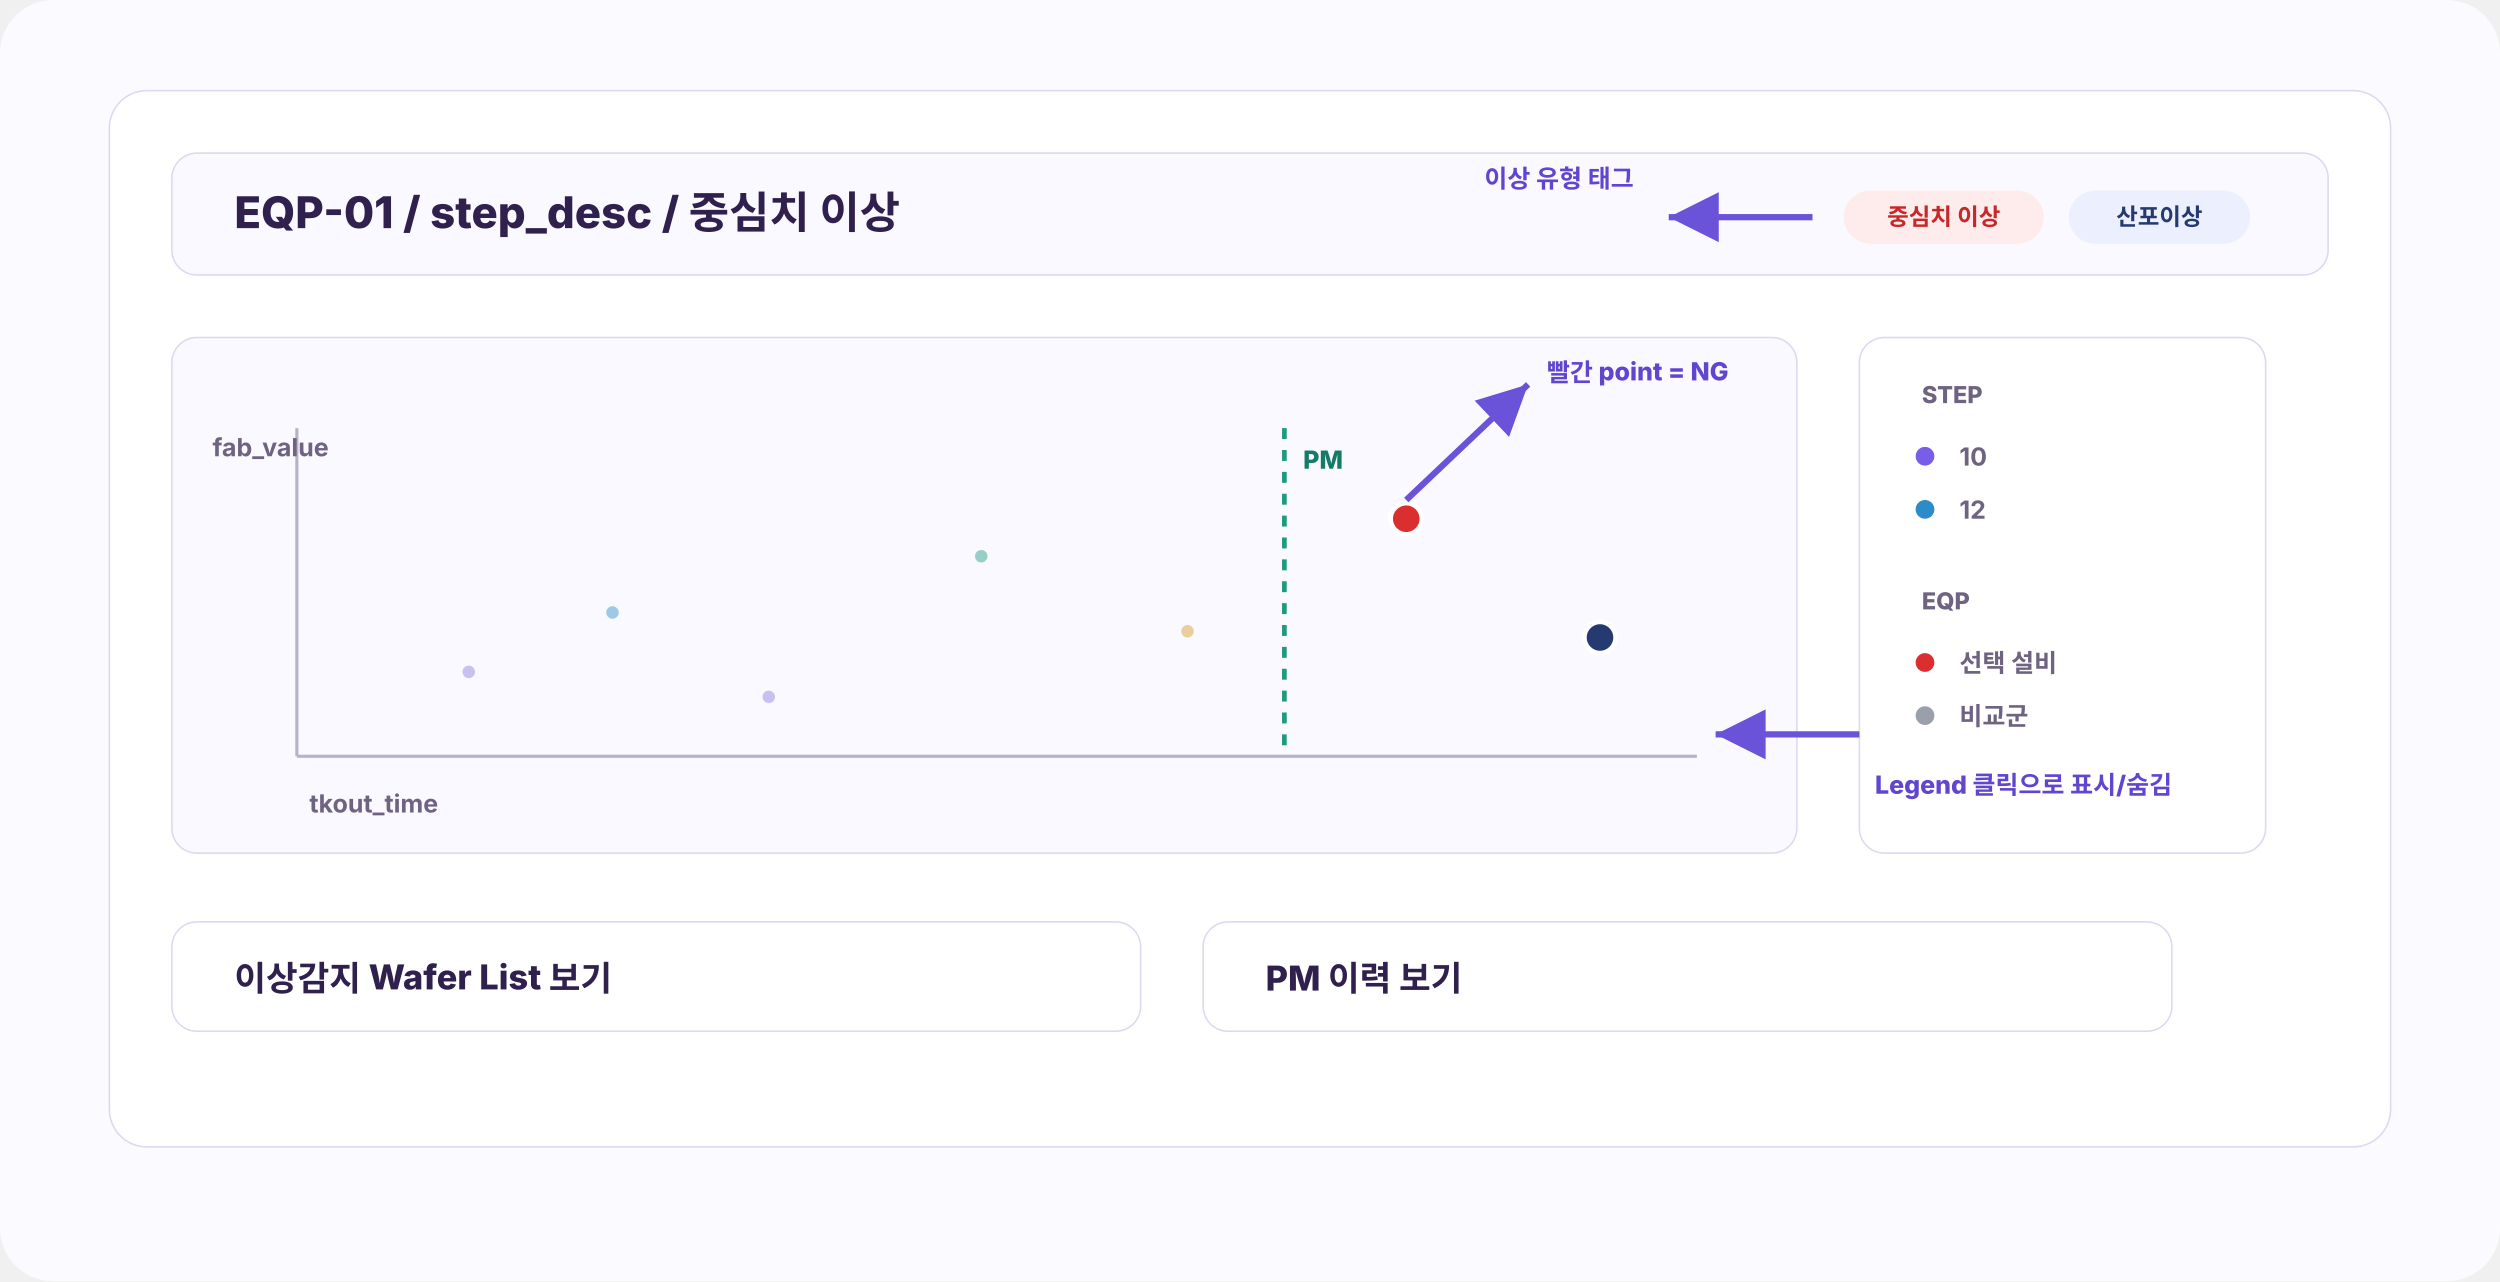
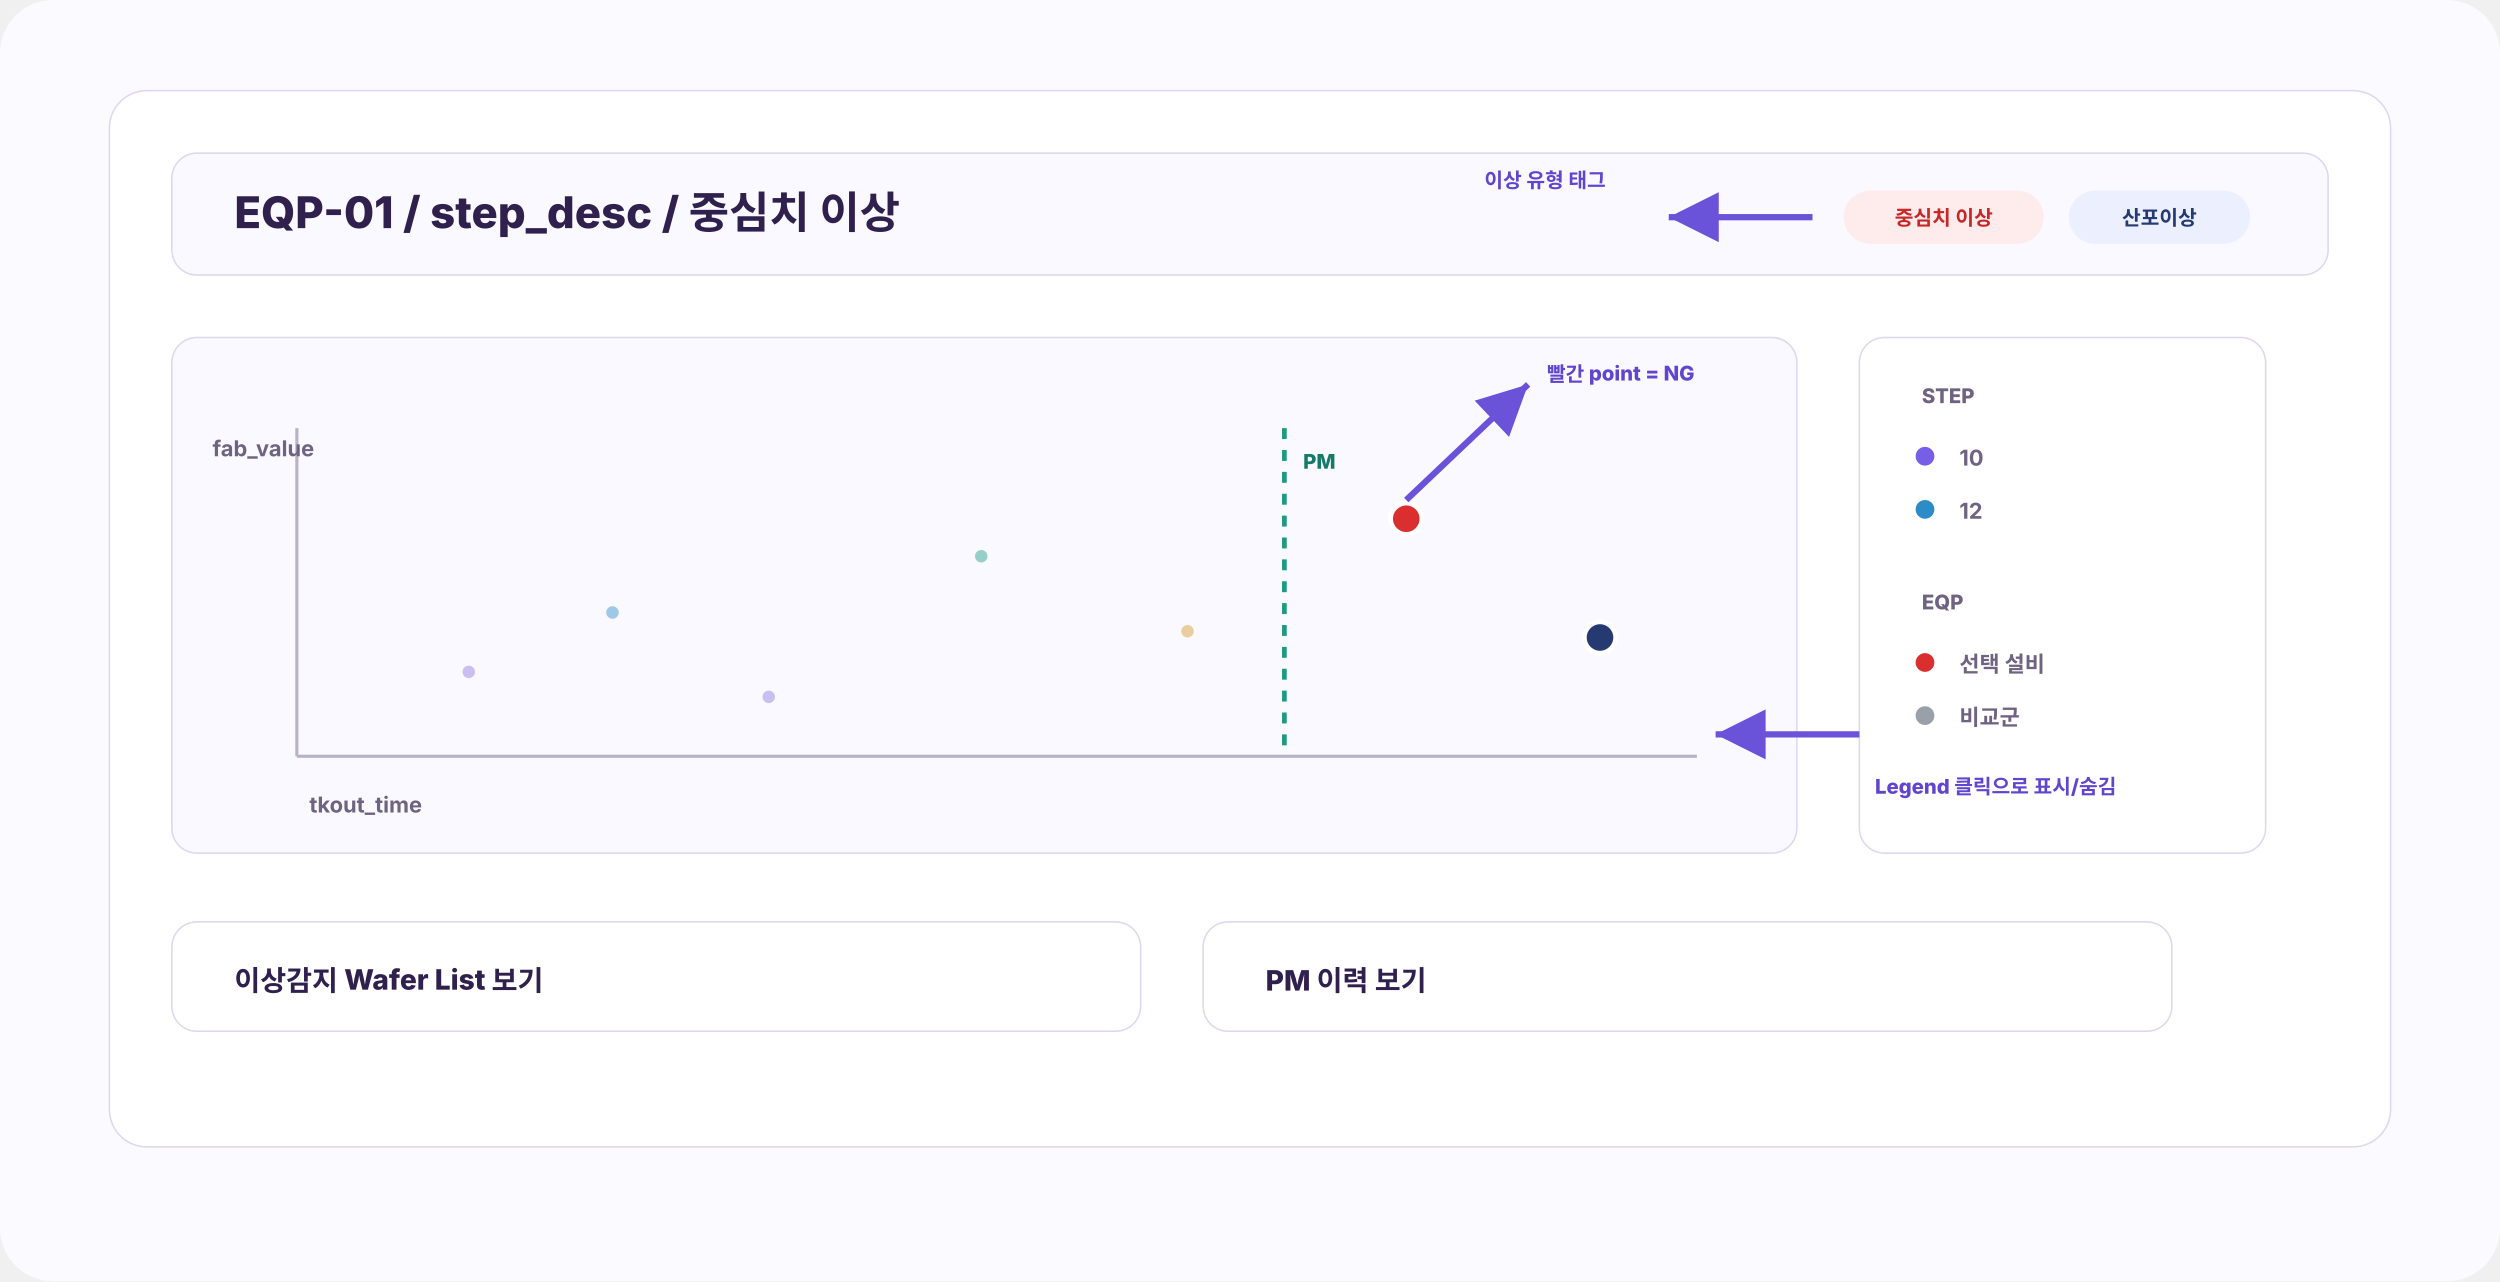
<svg xmlns="http://www.w3.org/2000/svg" width="1600" height="820" viewBox="0 0 1600 820" role="img" aria-labelledby="title desc">
  <defs>
    <marker id="arrow" markerWidth="12" markerHeight="12" refX="10" refY="6" orient="auto">
      <path d="M2 2l8 4-8 4z" fill="#6a52d9" />
    </marker>
    <style>
      text{font-family:Pretendard,Inter,Arial,sans-serif}
      .h1{fill:#2f204d;font-size:28px;font-weight:800}
-       .h2{fill:#2f204d;font-size:22px;font-weight:800}
-       .label{fill:#6f6382;font-size:15px;font-weight:800}
-       .body{fill:#6f6382;font-size:16px;font-weight:650}
-       .call{fill:#6045cf;font-size:16px;font-weight:800}
+       .h2{fill:#2f204d;font-size:18px;font-weight:800}
+       .label{fill:#6f6382;font-size:13px;font-weight:800}
+       .body{fill:#6f6382;font-size:14px;font-weight:650}
+       .call{fill:#6045cf;font-size:13px;font-weight:800}
    </style>
  </defs>
  <rect width="1600" height="820" rx="34" fill="#fbfaff" />
  <rect x="70" y="58" width="1460" height="676" rx="24" fill="#ffffff" stroke="#ded7ef" />
  <rect x="110" y="98" width="1380" height="78" rx="16" fill="#faf9ff" stroke="#ded7ef" />
  <text class="h1" x="150" y="146">EQP-01 / step_desc / 중심치 이상</text>
  <rect x="1180" y="122" width="128" height="34" rx="17" fill="#feecec" />
-   <text x="1244" y="144" text-anchor="middle" fill="#c82727" font-family="Pretendard,Inter,Arial,sans-serif" font-size="15" font-weight="800">중심치 이상</text>
+   <text x="1244" y="144" text-anchor="middle" fill="#c82727" font-family="Pretendard,Inter,Arial,sans-serif" font-size="13" font-weight="800">중심치 이상</text>
  <rect x="1324" y="122" width="116" height="34" rx="17" fill="#eceffd" />
-   <text x="1382" y="144" text-anchor="middle" fill="#263a72" font-family="Pretendard,Inter,Arial,sans-serif" font-size="15" font-weight="800">산포이상</text>
+   <text x="1382" y="144" text-anchor="middle" fill="#263a72" font-family="Pretendard,Inter,Arial,sans-serif" font-size="13" font-weight="800">산포이상</text>
  <rect x="110" y="216" width="1040" height="330" rx="16" fill="#faf9ff" stroke="#ded7ef" />
  <line x1="190" y1="484" x2="1086" y2="484" stroke="#b9b0c9" stroke-width="2" />
  <line x1="190" y1="274" x2="190" y2="484" stroke="#b9b0c9" stroke-width="2" />
  <text class="body" x="198" y="520">tkout_time</text>
  <text class="body" x="136" y="292">fab_value</text>
  <circle cx="300" cy="430" r="4" fill="#8d7adf" opacity="0.45" />
  <circle cx="392" cy="392" r="4" fill="#2d8bc7" opacity="0.45" />
  <circle cx="492" cy="446" r="4" fill="#8d7adf" opacity="0.45" />
  <circle cx="628" cy="356" r="4" fill="#1f9a82" opacity="0.45" />
  <circle cx="760" cy="404" r="4" fill="#d89a25" opacity="0.45" />
  <circle cx="900" cy="332" r="10" fill="#db2f2f" stroke="#ffffff" stroke-width="3" />
  <circle cx="1024" cy="408" r="10" fill="#263a72" stroke="#ffffff" stroke-width="3" />
  <line x1="822" y1="274" x2="822" y2="484" stroke="#1f9a82" stroke-width="3" stroke-dasharray="7 7" />
-   <text x="834" y="300" fill="#147b68" font-family="Pretendard,Inter,Arial,sans-serif" font-size="16" font-weight="800">PM</text>
+   <text x="834" y="300" fill="#147b68" font-family="Pretendard,Inter,Arial,sans-serif" font-size="13" font-weight="800">PM</text>
  <rect x="1190" y="216" width="260" height="330" rx="16" fill="#ffffff" stroke="#ded7ef" />
  <text class="label" x="1230" y="258">STEP</text>
  <circle cx="1232" cy="292" r="6" fill="#765ee6" />
  <text class="body" x="1254" y="298" fill="#2f204d">10</text>
  <circle cx="1232" cy="326" r="6" fill="#2d8bc7" />
  <text class="body" x="1254" y="332" fill="#2f204d">12</text>
  <text class="label" x="1230" y="390">EQP</text>
  <circle cx="1232" cy="424" r="6" fill="#db2f2f" />
  <text class="body" x="1254" y="430" fill="#2f204d">선택 설비</text>
  <circle cx="1232" cy="458" r="6" fill="#9aa0aa" />
  <text class="body" x="1254" y="464">비교군</text>
  <rect x="110" y="590" width="620" height="70" rx="16" fill="#ffffff" stroke="#ded7ef" />
  <text class="h2" x="150" y="634">이상감지 Wafer List 보기</text>
  <rect x="770" y="590" width="620" height="70" rx="16" fill="#ffffff" stroke="#ded7ef" />
  <text class="h2" x="810" y="634">PM 이력 보기</text>
  <path d="M1160 139h-92" stroke="#6a52d9" stroke-width="4" marker-end="url(#arrow)" />
  <text class="call" x="950" y="120">이상 유형 태그</text>
  <path d="M900 320l78-74" stroke="#6a52d9" stroke-width="4" marker-end="url(#arrow)" />
  <text class="call" x="990" y="244">빨간 point = NG</text>
  <path d="M1190 470h-92" stroke="#6a52d9" stroke-width="4" marker-end="url(#arrow)" />
  <text class="call" x="1200" y="508">Legend 클릭으로 표시/숨김</text>
</svg>
